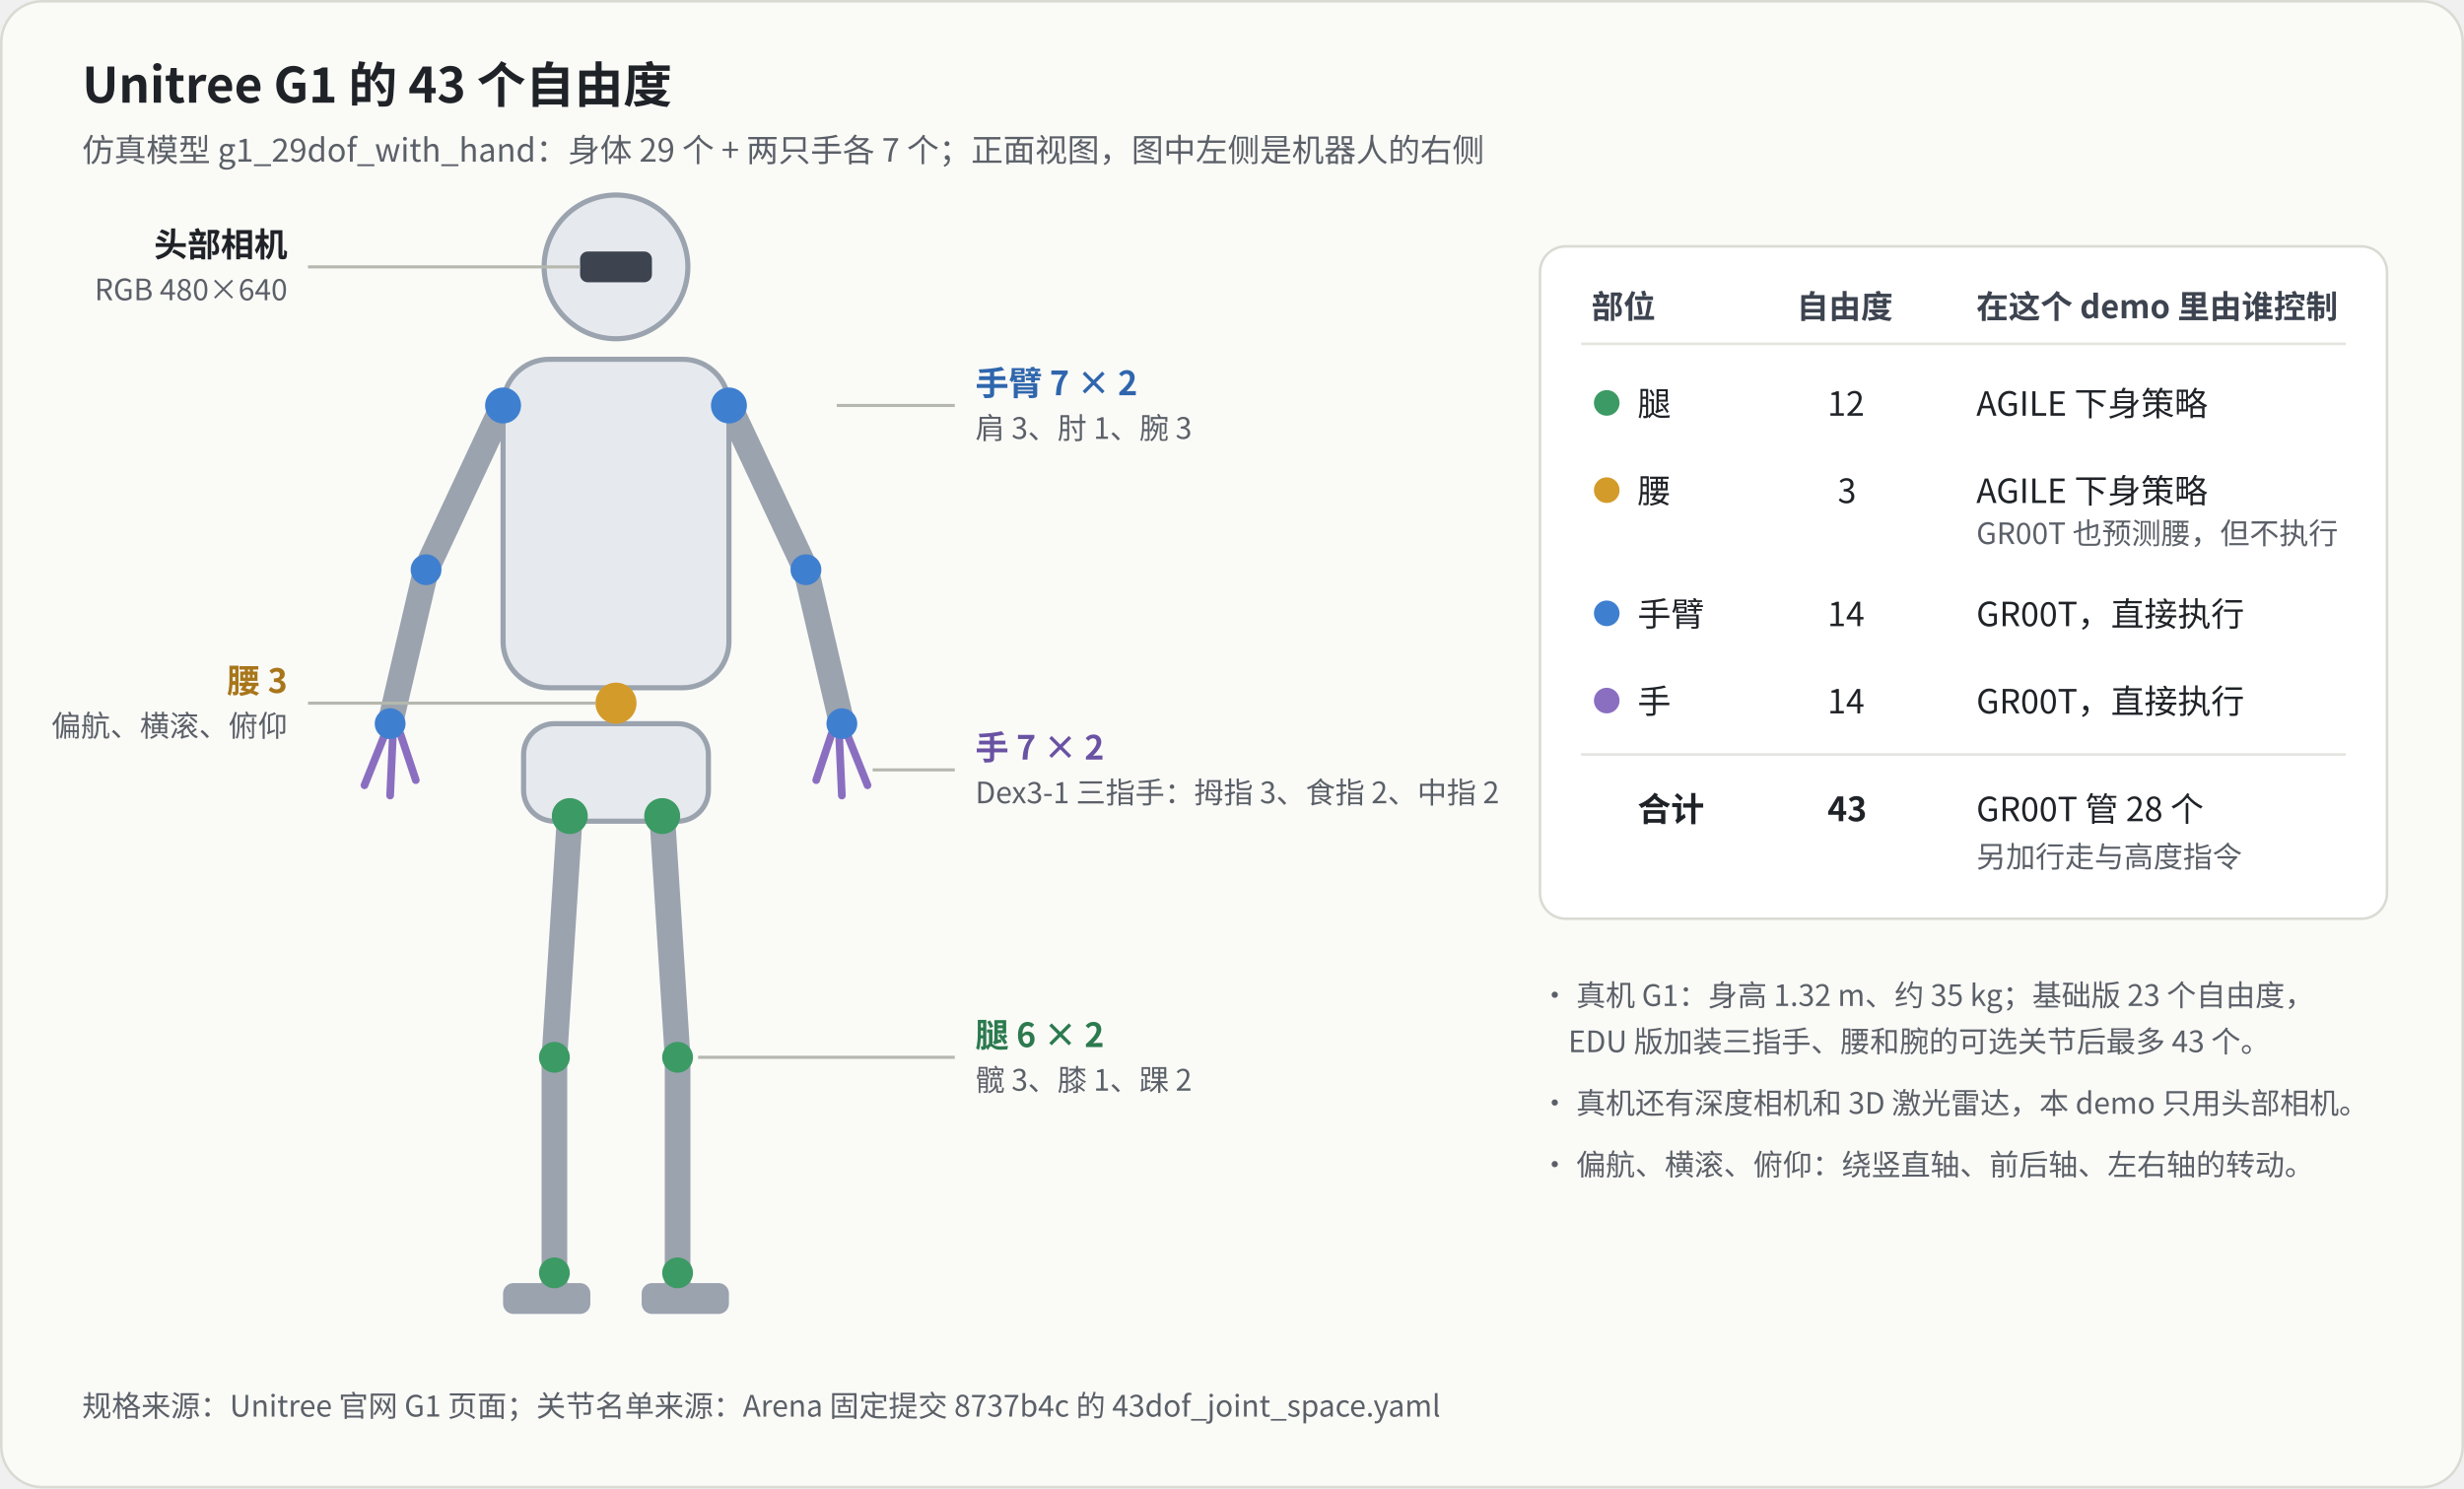
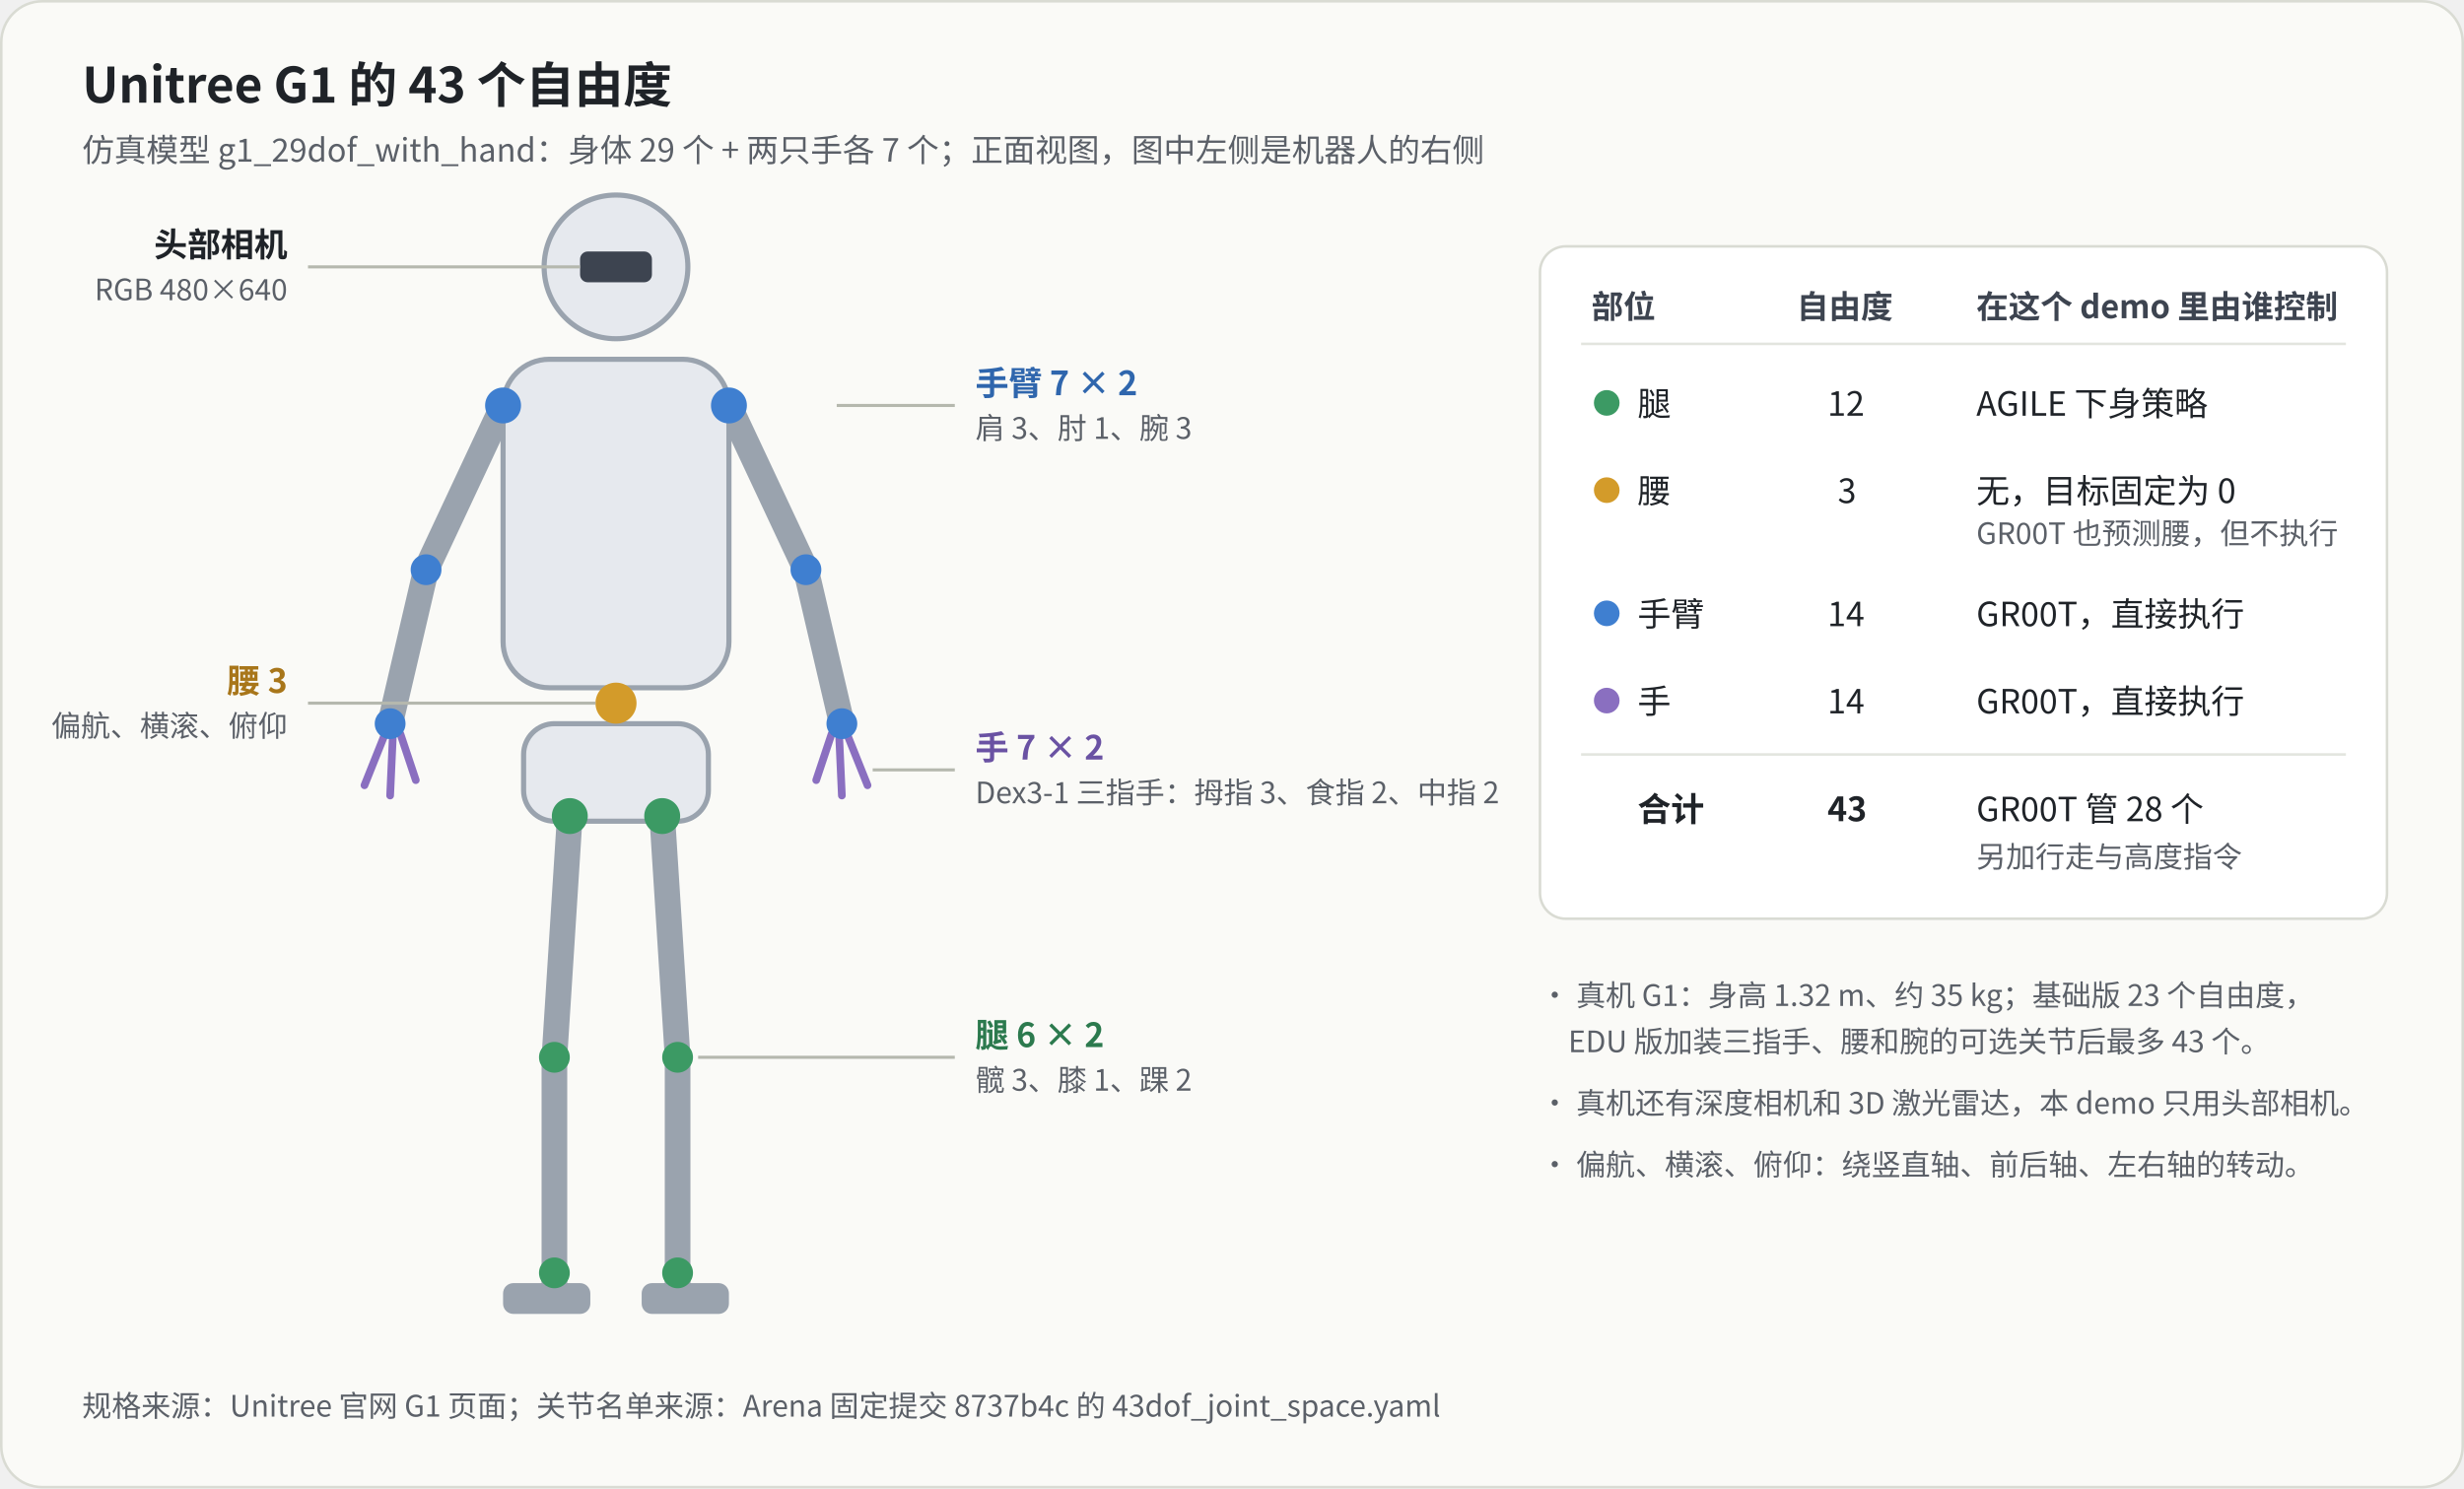
<svg xmlns="http://www.w3.org/2000/svg" viewBox="0 0 960 580" width="960" height="580" role="img" aria-labelledby="title desc">
  <defs>
    <style>
      text { font-family: "Noto Sans SC", "Noto Sans CJK SC", "PingFang SC", "Microsoft YaHei", "Source Han Sans SC", sans-serif; fill: #1f2328; }
      .lab { font-size: 13px; font-weight: 600; }
      .sub { font-size: 11.5px; fill: #5b6068; }
      .cell { font-size: 13px; }
      .head { font-size: 12.5px; font-weight: 700; fill: #3d4450; }
    </style>
  </defs>
  <rect x="0.5" y="0.5" width="959" height="579" rx="16" fill="#fafaf7" stroke="#d9dbd3" />
  <text x="32" y="40" style="font-size:19px;font-weight:700">Unitree G1 的 43 个自由度</text>
  <text x="32" y="63" class="sub" style="font-size:12.5px">仿真模型 g1_29dof_with_hand：身体 29 个 + 两只手各 7 个；正面视图，图中左侧是机器人的右侧</text>
  <g stroke="#9aa3ae" stroke-width="10" stroke-linecap="round" fill="none">
    <path d="M196 158 L166 222 L152 282" />
    <path d="M284 158 L314 222 L328 282" />
    <path d="M222 318 L216 412 L216 500" />
    <path d="M258 318 L264 412 L264 500" />
  </g>
  <rect x="196" y="140" width="88" height="128" rx="18" fill="#e6e9ee" stroke="#9aa3ae" stroke-width="2" />
  <rect x="204" y="282" width="72" height="38" rx="12" fill="#e6e9ee" stroke="#9aa3ae" stroke-width="2" />
  <circle cx="240" cy="104" r="28" fill="#e6e9ee" stroke="#9aa3ae" stroke-width="2" />
  <rect x="226" y="98" width="28" height="12" rx="3" fill="#3d4450" />
  <rect x="196" y="500" width="34" height="12" rx="4" fill="#9aa3ae" />
  <rect x="250" y="500" width="34" height="12" rx="4" fill="#9aa3ae" />
  <g stroke="#8a6fc0" stroke-width="3" stroke-linecap="round">
    <path d="M150 286 L142 306 M153 288 L152 310 M156 286 L162 304" />
    <path d="M330 286 L338 306 M327 288 L328 310 M324 286 L318 304" />
  </g>
  <g fill="#3f7fd0">
    <circle cx="196" cy="158" r="7" />
    <circle cx="284" cy="158" r="7" />
    <circle cx="166" cy="222" r="6" />
    <circle cx="314" cy="222" r="6" />
    <circle cx="152" cy="282" r="6" />
    <circle cx="328" cy="282" r="6" />
  </g>
  <g fill="#d39b2a">
    <circle cx="240" cy="274" r="8" />
  </g>
  <g fill="#3c9a64">
    <circle cx="222" cy="318" r="7" />
    <circle cx="258" cy="318" r="7" />
    <circle cx="216" cy="412" r="6" />
    <circle cx="264" cy="412" r="6" />
    <circle cx="216" cy="496" r="6" />
    <circle cx="264" cy="496" r="6" />
  </g>
  <g stroke="#b5b8ae" stroke-width="1.2" fill="none">
    <path d="M226 104 H120" />
    <path d="M232 274 H120" />
    <path d="M326 158 H372" />
    <path d="M340 300 H372" />
    <path d="M272 412 H372" />
  </g>
  <text x="112" y="100" text-anchor="end" class="lab">头部相机</text>
  <text x="112" y="117" text-anchor="end" class="sub">RGB 480×640</text>
  <text x="112" y="270" text-anchor="end" class="lab" style="fill:#a8761a">腰 3</text>
  <text x="112" y="287" text-anchor="end" class="sub">偏航、横滚、俯仰</text>
  <text x="380" y="154" class="lab" style="fill:#2f66ad">手臂 7 × 2</text>
  <text x="380" y="171" class="sub">肩 3、肘 1、腕 3</text>
  <text x="380" y="296" class="lab" style="fill:#6a52a3">手 7 × 2</text>
  <text x="380" y="313" class="sub">Dex3-1 三指手：拇指 3、食指 2、中指 2</text>
  <text x="380" y="408" class="lab" style="fill:#2c7a4e">腿 6 × 2</text>
  <text x="380" y="425" class="sub">髋 3、膝 1、踝 2</text>
  <rect x="600" y="96" width="330" height="262" rx="10" fill="#ffffff" stroke="#d9dbd3" />
  <text x="620" y="124" class="head">部位</text>
  <text x="700" y="124" class="head">自由度</text>
  <text x="770" y="124" class="head">在这个 demo 里由谁控制</text>
  <line x1="616" y1="134" x2="914" y2="134" stroke="#e3e5df" />
  <circle cx="626" cy="157" r="5" fill="#3c9a64" />
  <text x="638" y="162" class="cell">腿</text>
  <text x="712" y="162" class="cell">12</text>
  <text x="770" y="162" class="cell">AGILE 下身策略</text>
  <circle cx="626" cy="191" r="5" fill="#d39b2a" />
  <text x="638" y="196" class="cell">腰</text>
  <text x="716" y="196" class="cell">3</text>
-   <text x="770" y="196" class="cell">AGILE 下身策略</text>
+   <text x="770" y="196" class="cell">无，目标固定为 0</text>
  <text x="770" y="212" class="sub">GR00T 也预测腰，但不执行</text>
  <circle cx="626" cy="239" r="5" fill="#3f7fd0" />
  <text x="638" y="244" class="cell">手臂</text>
  <text x="712" y="244" class="cell">14</text>
  <text x="770" y="244" class="cell">GR00T，直接执行</text>
  <circle cx="626" cy="273" r="5" fill="#8a6fc0" />
  <text x="638" y="278" class="cell">手</text>
  <text x="712" y="278" class="cell">14</text>
  <text x="770" y="278" class="cell">GR00T，直接执行</text>
  <line x1="616" y1="294" x2="914" y2="294" stroke="#e3e5df" />
  <text x="638" y="320" class="cell" style="font-weight:700">合计</text>
  <text x="712" y="320" class="cell" style="font-weight:700">43</text>
  <text x="770" y="320" class="cell">GR00T 管 28 个</text>
  <text x="770" y="338" class="sub">另加行走与高度指令</text>
  <text x="600" y="392" class="sub">· 真机 G1：身高 1.32 m、约 35 kg；基础版 23 个自由度，</text>
  <text x="611" y="410" class="sub">EDU 版加装三指手、腰和腕的可选关节后最多 43 个。</text>
  <text x="600" y="434" class="sub">· 真机还有深度相机和 3D 激光雷达，本 demo 只用头部相机。</text>
  <text x="600" y="458" class="sub">· 偏航、横滚、俯仰：绕竖直轴、前后轴、左右轴的转动。</text>
  <text x="32" y="552" class="sub">规格来源：Unitree 官网 G1 页面；关节名单来源：Arena 固定提交 8737b4c 的 43dof_joint_space.yaml</text>
</svg>
